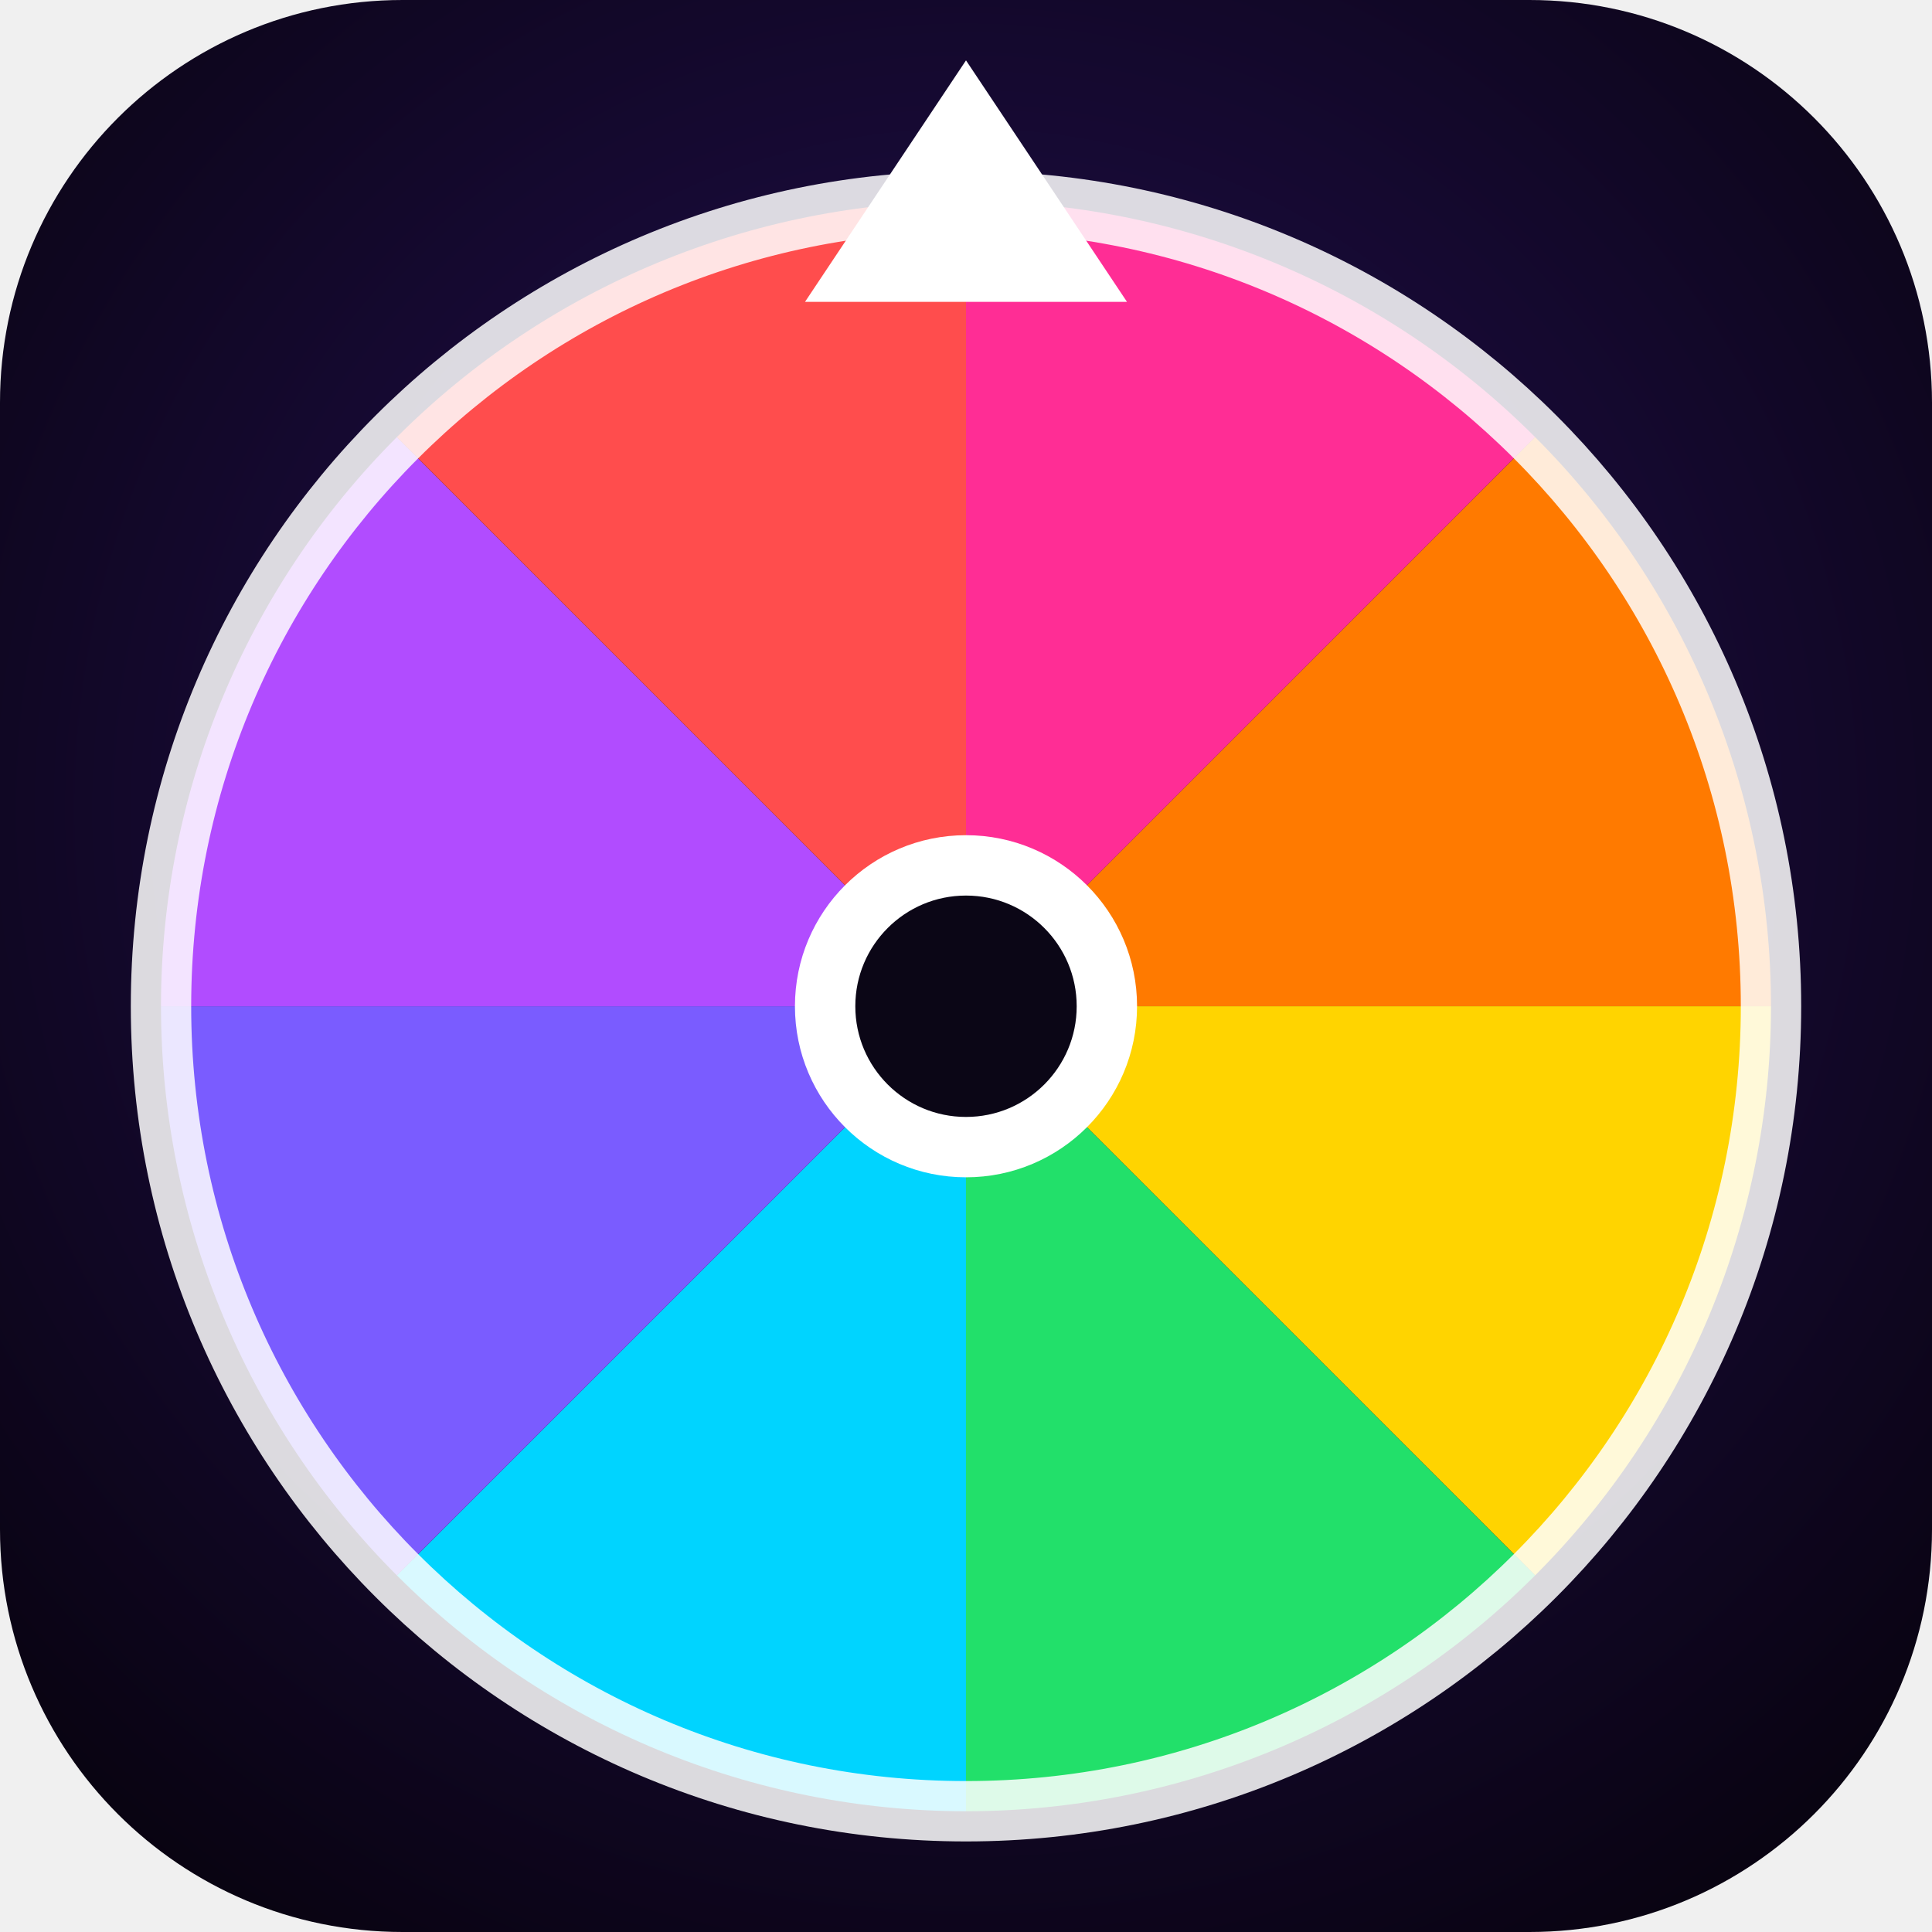
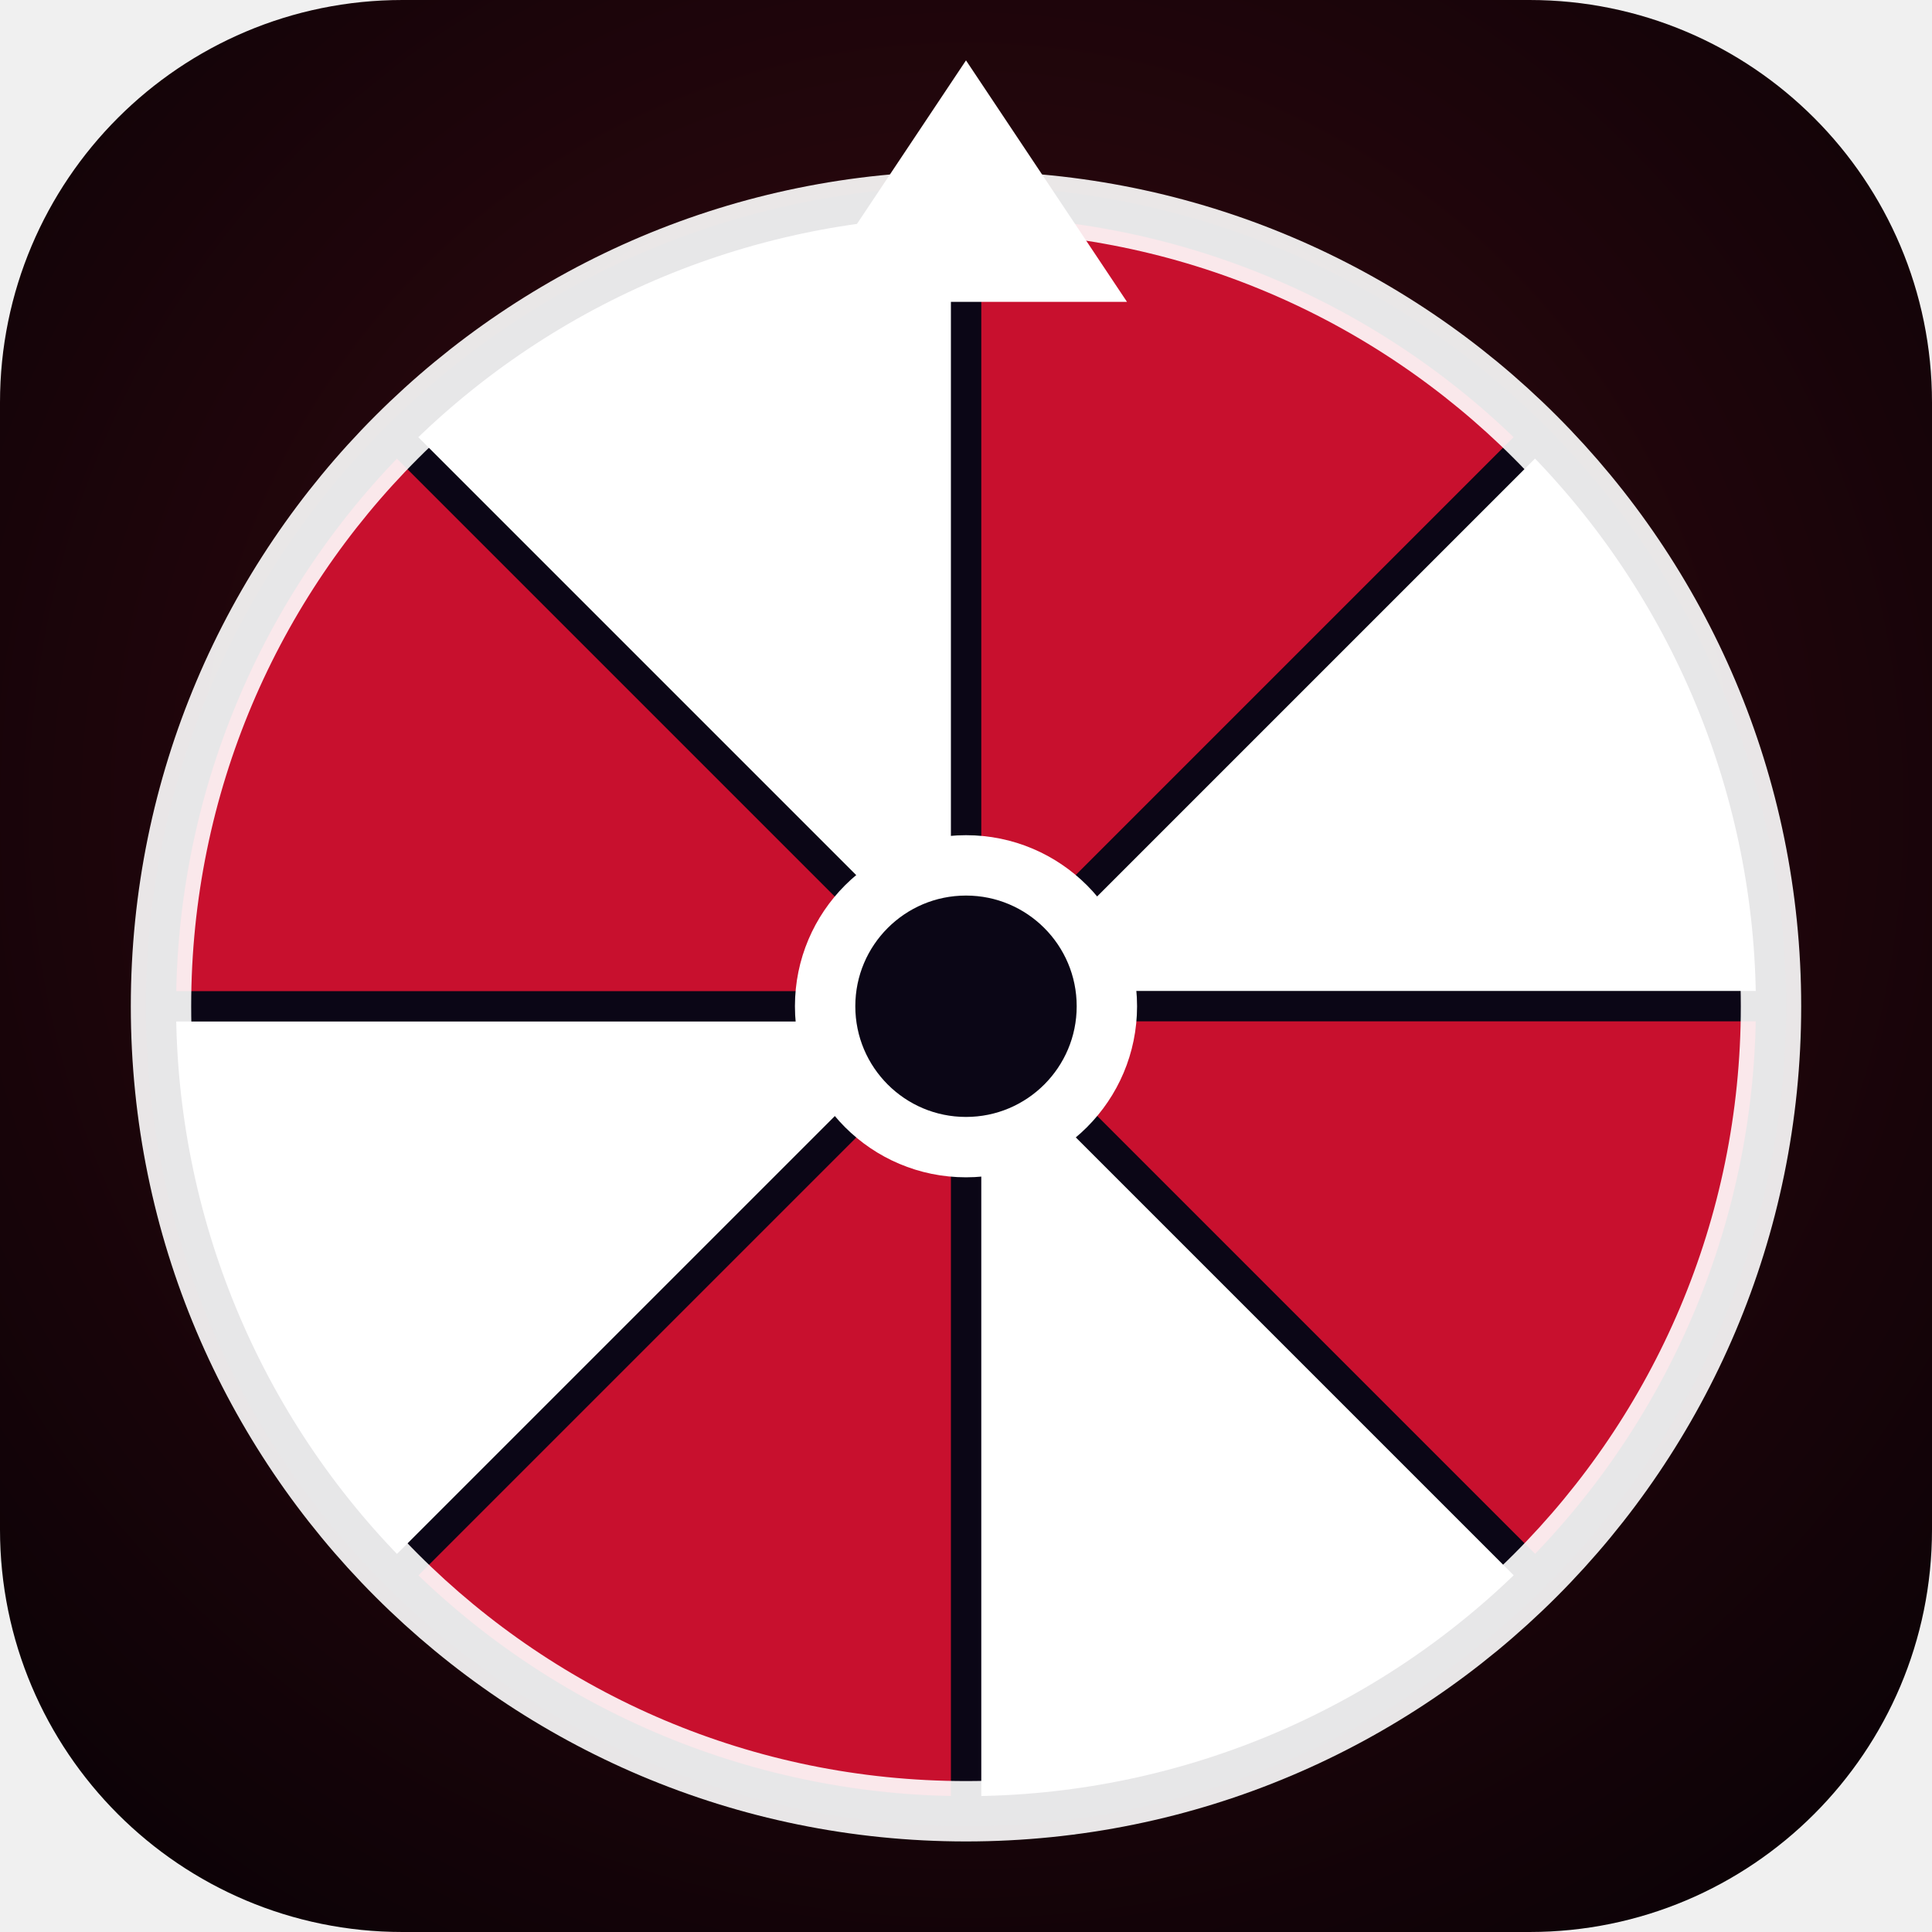
- <svg xmlns="http://www.w3.org/2000/svg" viewBox="0 0 96 96" width="96" height="96" role="img" aria-label="Wheel of Fortune">
+ <svg xmlns="http://www.w3.org/2000/svg" viewBox="0 0 96 96" width="96" height="96" role="img" aria-label="Glücksrad">
  <defs>
    <radialGradient id="bg" cx="50%" cy="42%" r="70%">
-       <stop offset="0%" stop-color="#241056" />
-       <stop offset="100%" stop-color="#08030f" />
+       <stop offset="0%" stop-color="#3a0a12" />
+       <stop offset="100%" stop-color="#0b0206" />
    </radialGradient>
  </defs>
  <rect width="96" height="96" rx="20" fill="url(#bg)" />
  <g>
-     <path d="M48.00,50.00 L48.00,10.00 A40.00,40.00 0 0 1 76.28,21.72 Z" fill="#ff2d95" />
-     <path d="M48.00,50.00 L76.28,21.72 A40.00,40.00 0 0 1 88.00,50.00 Z" fill="#ff7a00" />
-     <path d="M48.00,50.00 L88.00,50.00 A40.00,40.00 0 0 1 76.28,78.28 Z" fill="#ffd400" />
-     <path d="M48.00,50.00 L76.28,78.28 A40.00,40.00 0 0 1 48.00,90.00 Z" fill="#22e06a" />
-     <path d="M48.00,50.00 L48.00,90.00 A40.00,40.00 0 0 1 19.72,78.28 Z" fill="#00d4ff" />
-     <path d="M48.00,50.00 L19.72,78.28 A40.00,40.00 0 0 1 8.00,50.00 Z" fill="#7a5cff" />
-     <path d="M48.00,50.00 L8.00,50.00 A40.00,40.00 0 0 1 19.72,21.72 Z" fill="#b14cff" />
-     <path d="M48.00,50.00 L19.72,21.72 A40.00,40.00 0 0 1 48.00,10.00 Z" fill="#ff4d4d" />
+     <path d="M48.00,50.00 L48.00,10.00 A40.00,40.00 0 0 1 76.28,21.72 Z" fill="#c8102e" stroke="#0b0616" stroke-width="1.5" />
+     <path d="M48.00,50.00 L76.28,21.72 A40.00,40.00 0 0 1 88.00,50.00 Z" fill="#ffffff" stroke="#0b0616" stroke-width="1.5" />
+     <path d="M48.00,50.00 L88.00,50.00 A40.00,40.00 0 0 1 76.28,78.28 Z" fill="#c8102e" stroke="#0b0616" stroke-width="1.5" />
+     <path d="M48.00,50.00 L76.28,78.28 A40.00,40.00 0 0 1 48.00,90.00 Z" fill="#ffffff" stroke="#0b0616" stroke-width="1.5" />
+     <path d="M48.00,50.00 L48.00,90.00 A40.00,40.00 0 0 1 19.72,78.28 Z" fill="#c8102e" stroke="#0b0616" stroke-width="1.5" />
+     <path d="M48.00,50.00 L19.72,78.28 A40.00,40.00 0 0 1 8.00,50.00 Z" fill="#ffffff" stroke="#0b0616" stroke-width="1.5" />
+     <path d="M48.00,50.00 L8.00,50.00 A40.00,40.00 0 0 1 19.72,21.72 Z" fill="#c8102e" stroke="#0b0616" stroke-width="1.5" />
+     <path d="M48.00,50.00 L19.72,21.72 A40.00,40.00 0 0 1 48.00,10.00 Z" fill="#ffffff" stroke="#0b0616" stroke-width="1.5" />
  </g>
-   <circle cx="48" cy="50" r="40" fill="none" stroke="#ffffff" stroke-opacity="0.85" stroke-width="3" />
+   <circle cx="48" cy="50" r="40" fill="none" stroke="#ffffff" stroke-opacity="0.9" stroke-width="3" />
  <circle cx="48" cy="50" r="7" fill="#0b0616" stroke="#ffffff" stroke-width="3" />
  <path d="M48 3 L56 15 L40 15 Z" fill="#ffffff" />
</svg>
